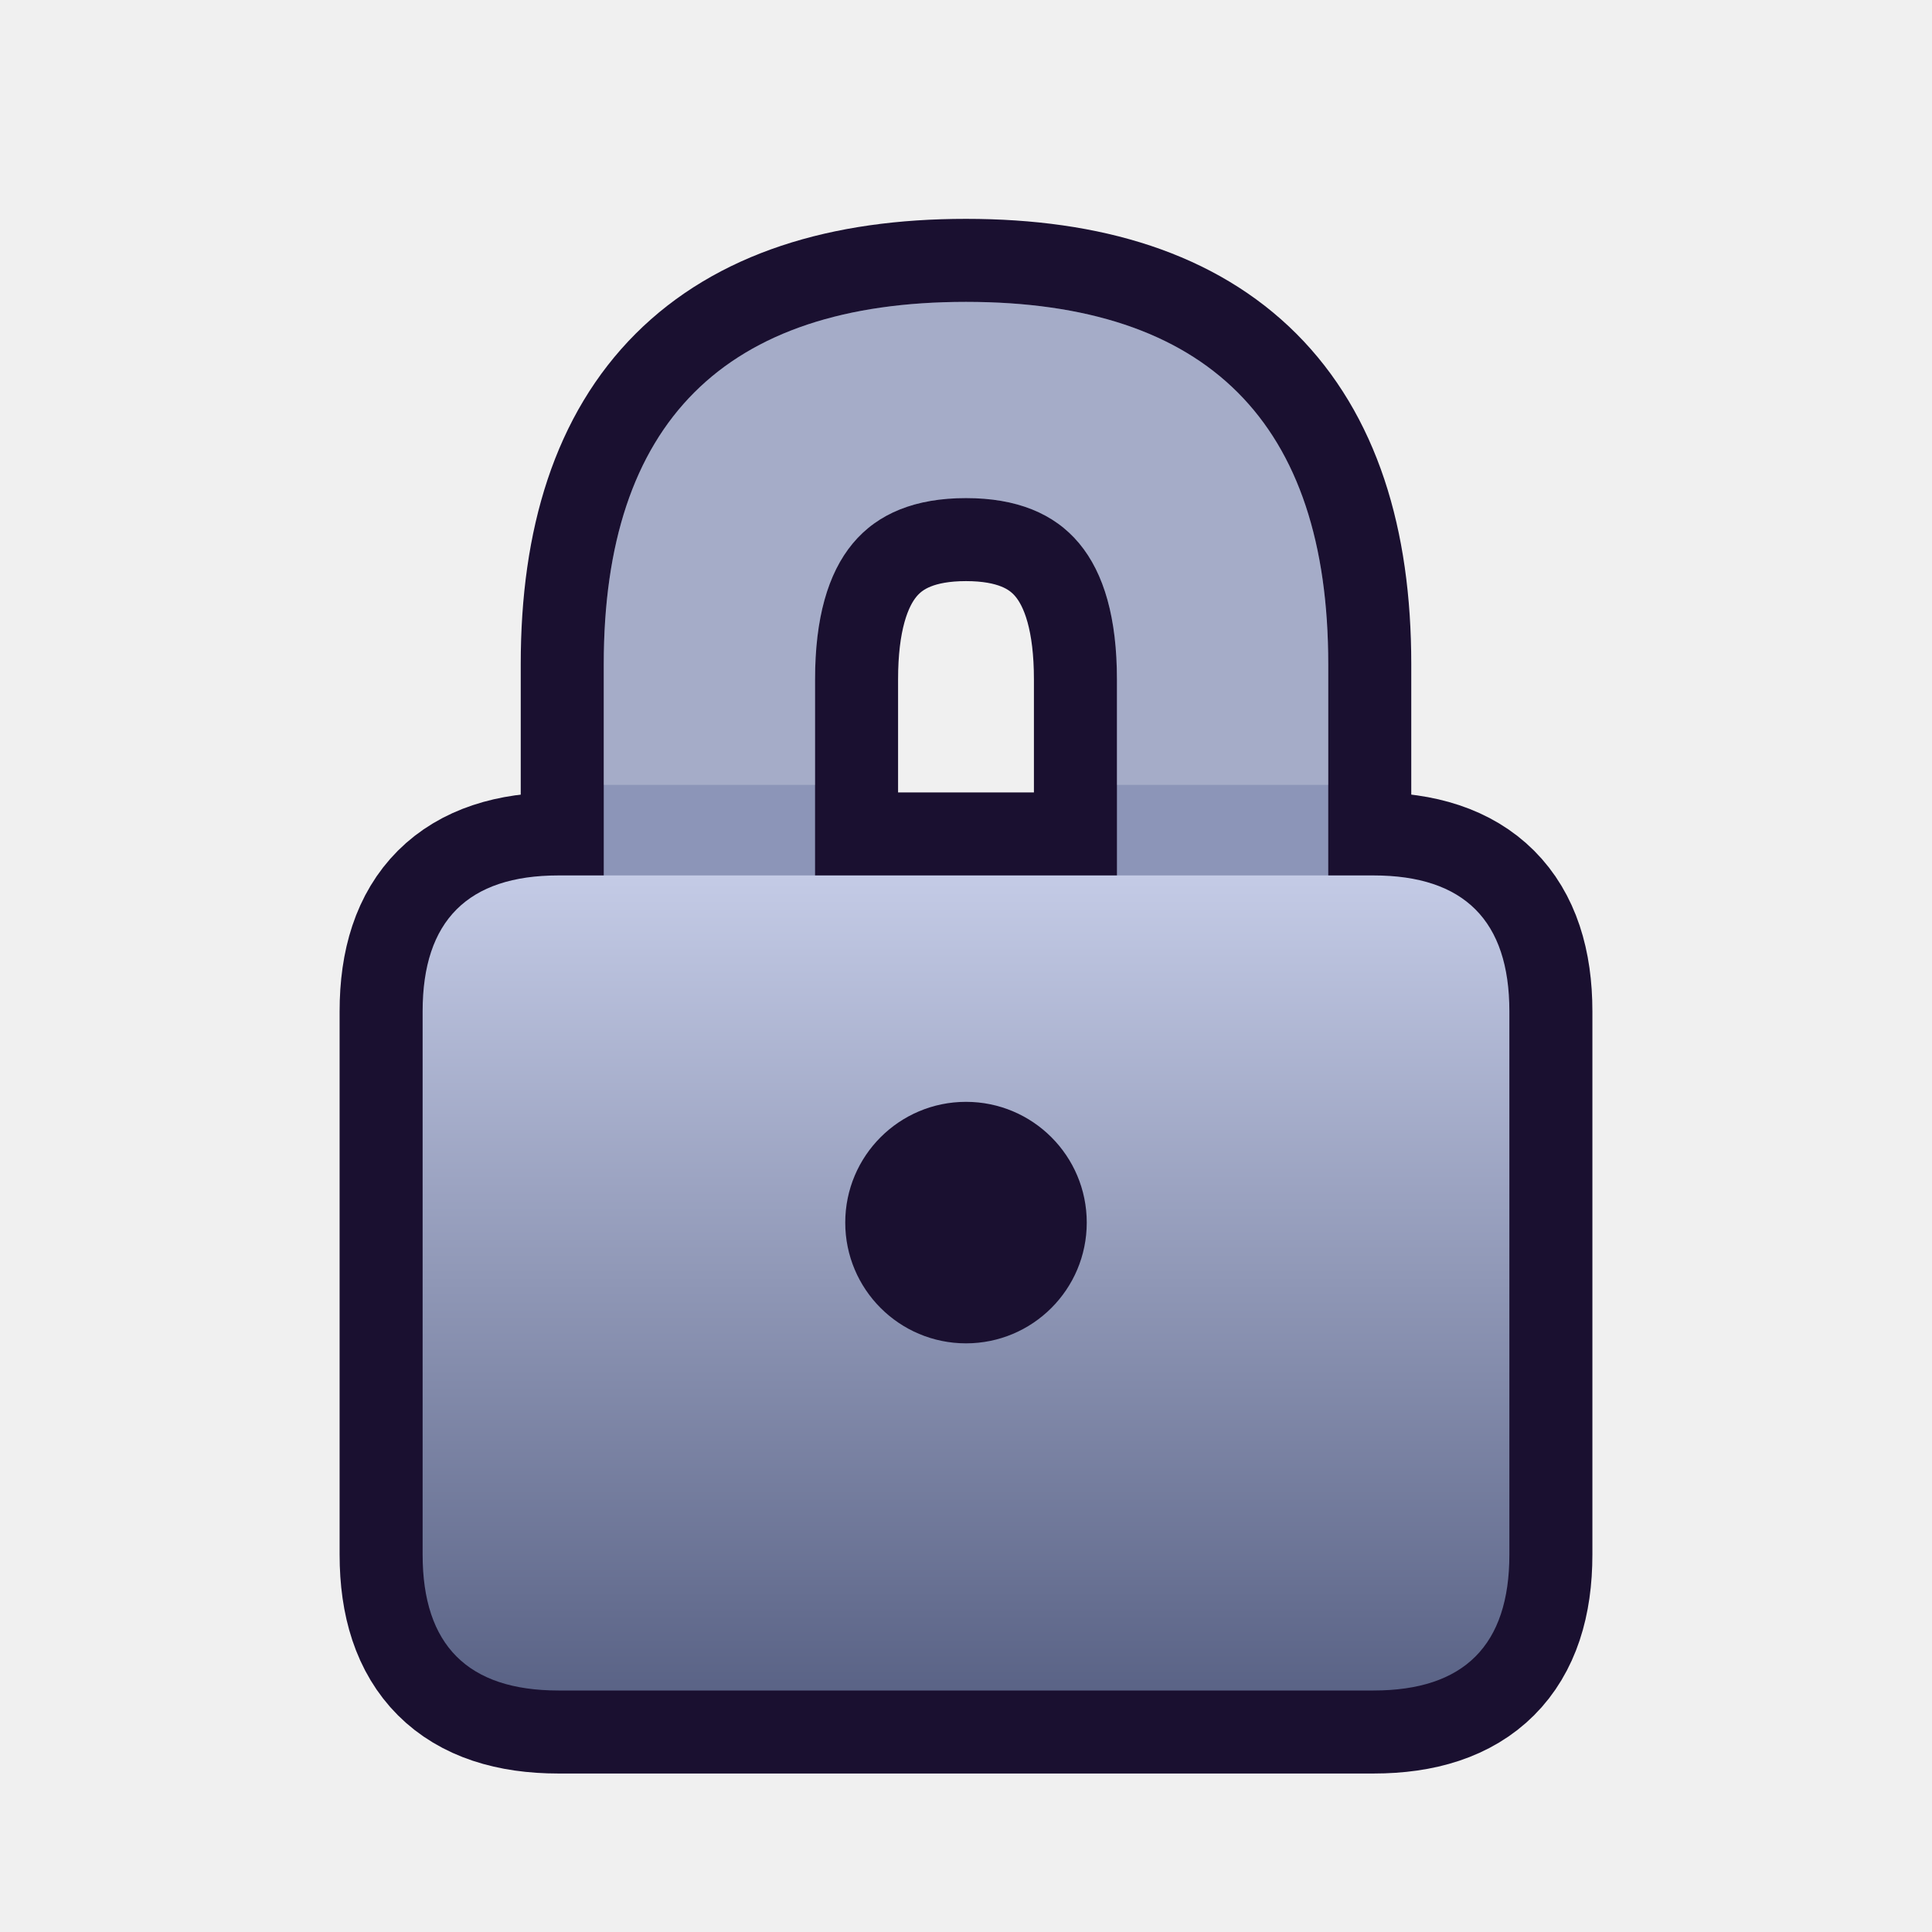
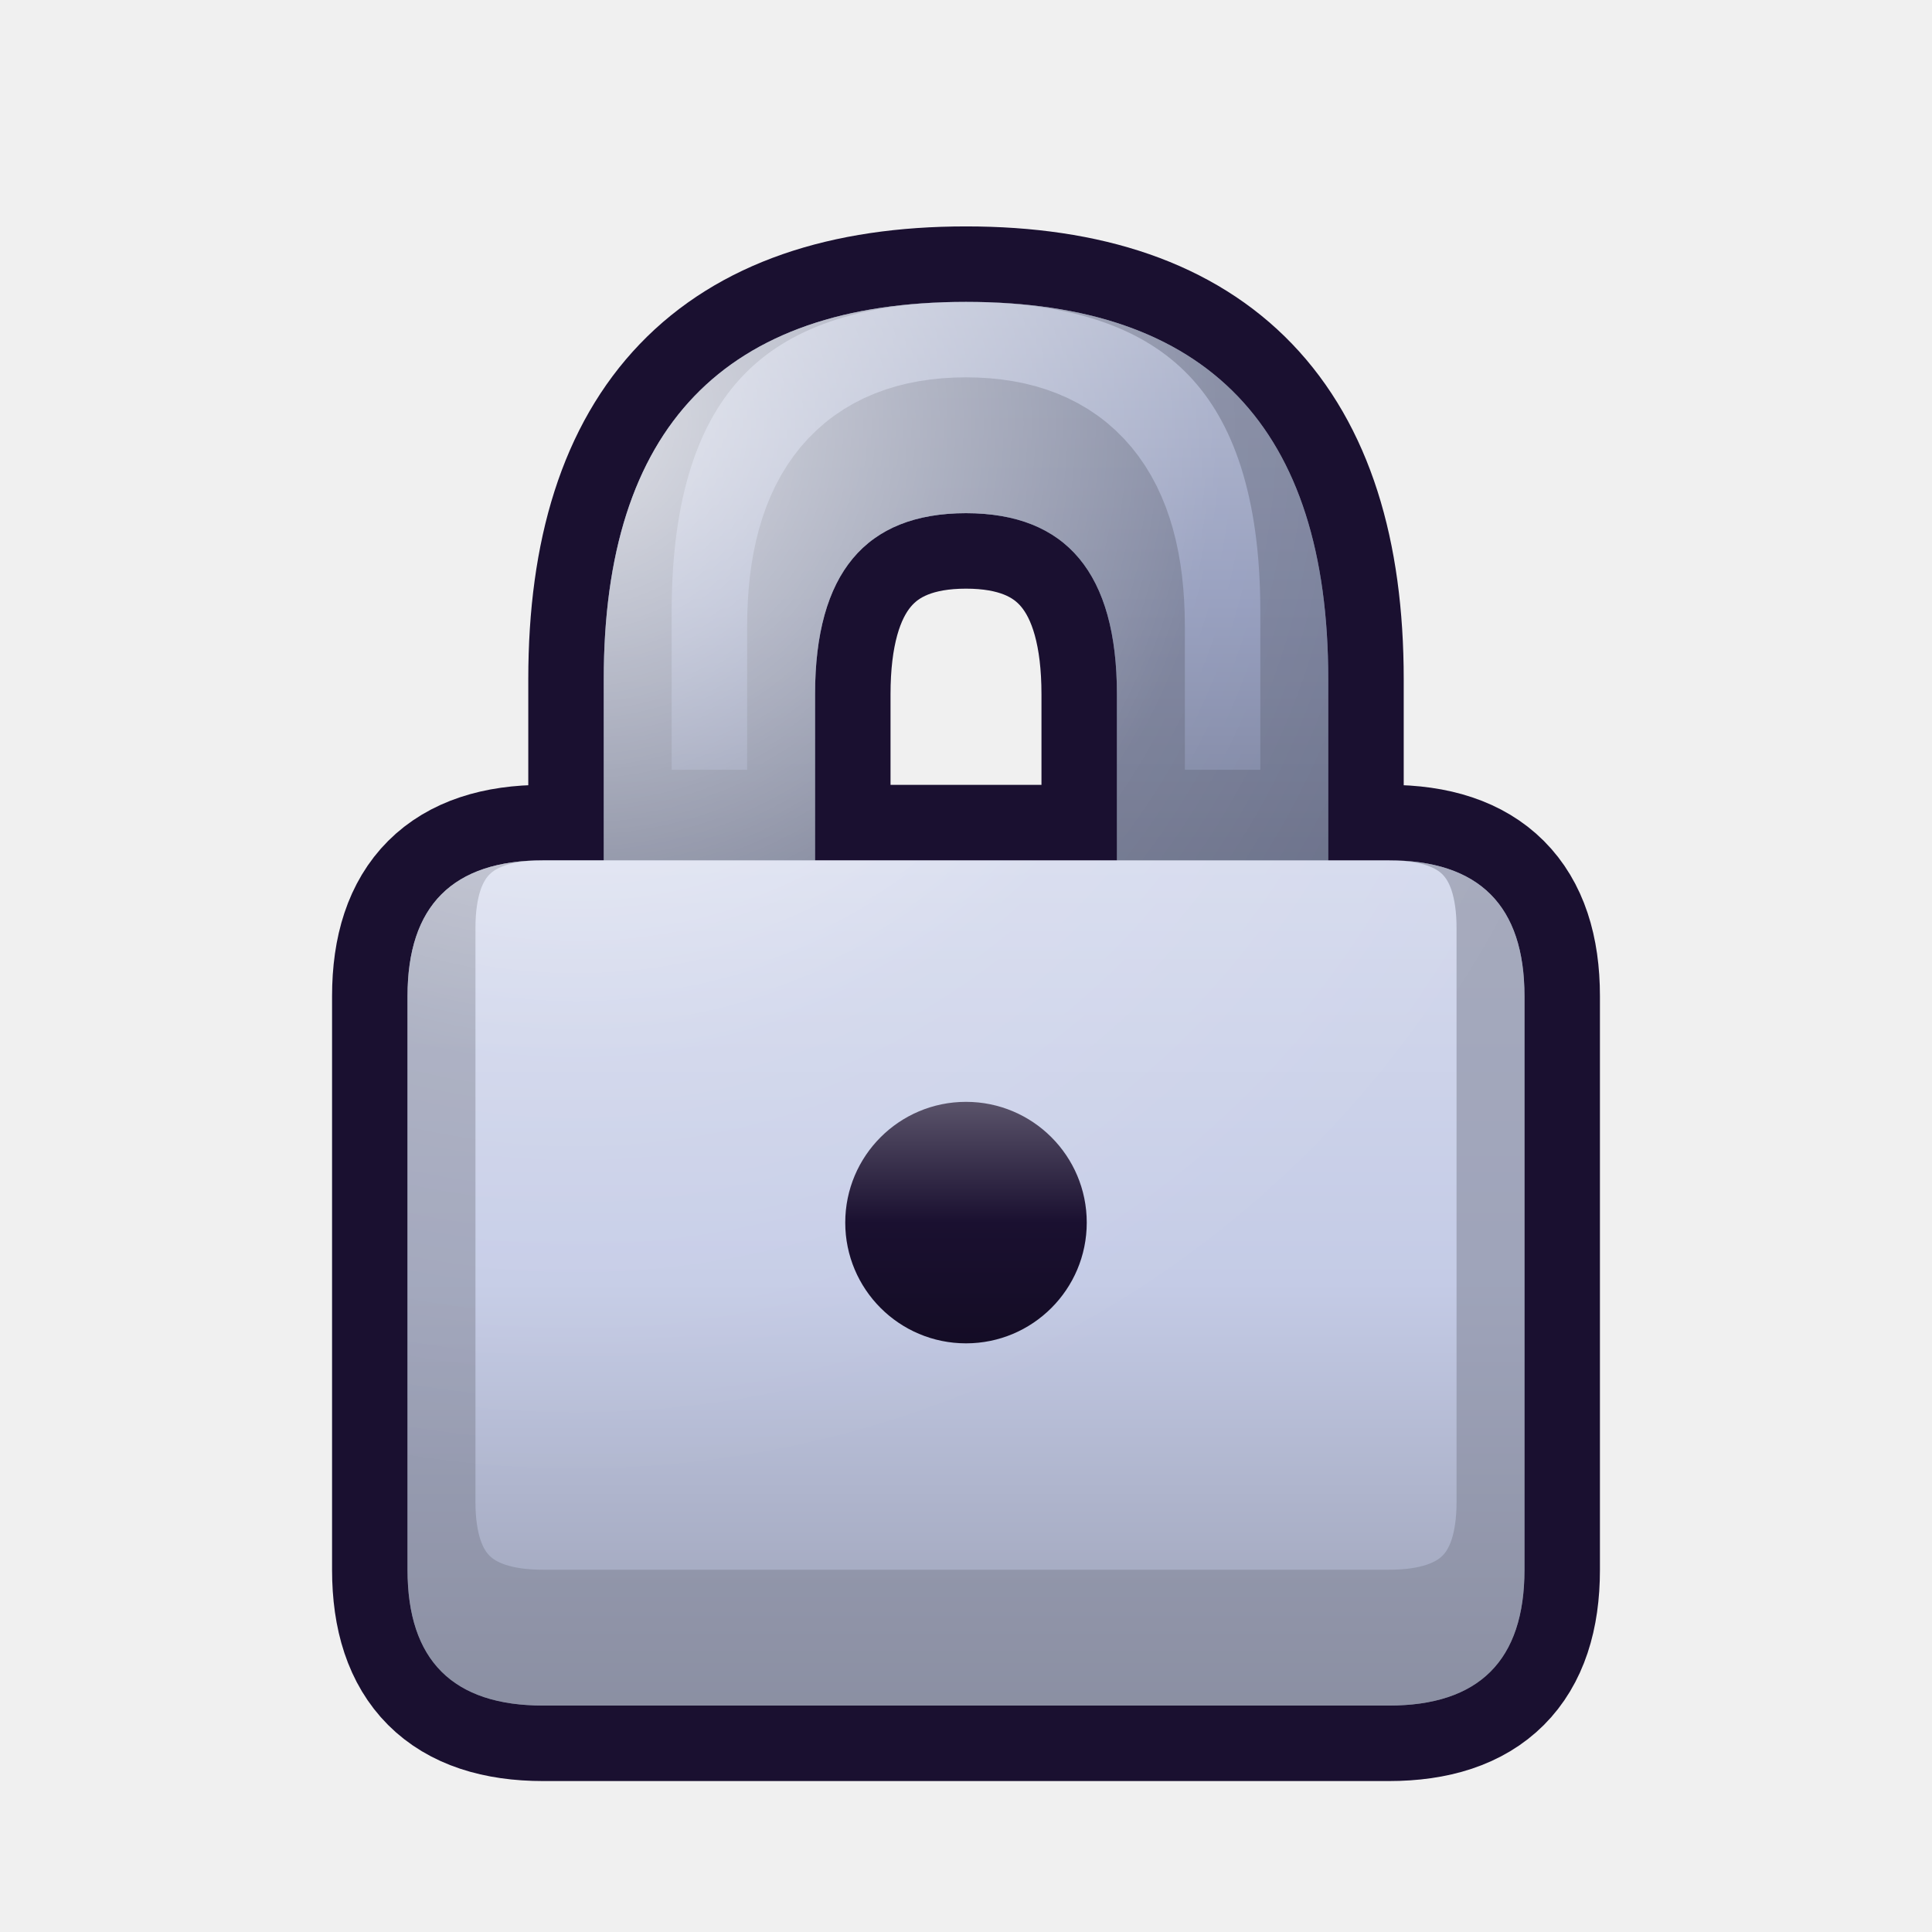
<svg xmlns="http://www.w3.org/2000/svg" viewBox="0 0 256 256" width="256" height="256">
  <defs>
-     <linearGradient id="g" x1="0" y1="0" x2="0" y2="1">
-       <stop offset="0" stop-color="#C4CBE6" />
-       <stop offset="1" stop-color="#5A6386" />
+     <linearGradient id="g0" x1="0" y1="0" x2="0" y2="1">
+       <stop offset="0" stop-color="#ACB3CC" />
+       <stop offset="0.5" stop-color="#8C95B8" />
+       <stop offset="1" stop-color="#6D7490" />
    </linearGradient>
-     <clipPath id="c">
-       <path d="M80 120 V88 Q80 40 128 40 Q176 40 176 88 V120 H148 V90 Q148 66 128 66 Q108 66 108 90 V120 Z" />
-       <path d="M74 116 H182 Q200 116 200 134 V206 Q200 224 182 224 H74 Q56 224 56 206 V134 Q56 116 74 116 Z" />
+     <clipPath id="c0">
+       <path d="M80 120 V90 Q80 40 128 40 Q176 40 176 90 V120 H148 V92 Q148 68 128 68 Q108 68 108 92 V120 Z" />
+     </clipPath>
+     <radialGradient id="h0" cx="0.3" cy="0.22" r="0.55">
+       <stop offset="0" stop-color="#FFFFFF" stop-opacity="0.75" />
+       <stop offset="0.6" stop-color="#FFFFFF" stop-opacity="0.12" />
+       <stop offset="1" stop-color="#FFFFFF" stop-opacity="0" />
+     </radialGradient>
+     <linearGradient id="g1" x1="0" y1="0" x2="0" y2="1">
+       <stop offset="0" stop-color="#D5DAED" />
+       <stop offset="0.5" stop-color="#C4CBE6" />
+       <stop offset="1" stop-color="#999EB3" />
+     </linearGradient>
+     <clipPath id="c1">
+       <path d="M72 114 H184 Q202 114 202 132 V208 Q202 226 184 226 H72 Q54 226 54 208 V132 Q54 114 72 114 Z" />
+     </clipPath>
+     <radialGradient id="h1" cx="0.3" cy="0.22" r="0.55">
+       <stop offset="0" stop-color="#FFFFFF" stop-opacity="0.75" />
+       <stop offset="0.6" stop-color="#FFFFFF" stop-opacity="0.12" />
+       <stop offset="1" stop-color="#FFFFFF" stop-opacity="0" />
+     </radialGradient>
+     <linearGradient id="g2" x1="0" y1="0" x2="0" y2="1">
+       <stop offset="0" stop-color="#5A536A" />
+       <stop offset="0.5" stop-color="#1A1030" />
+       <stop offset="1" stop-color="#140C25" />
+     </linearGradient>
+     <clipPath id="c2">
      <path d="M112 162 A16 16 0 1 0 144 162 A16 16 0 1 0 112 162 Z" />
    </clipPath>
+     <radialGradient id="h2" cx="0.3" cy="0.22" r="0.55">
+       <stop offset="0" stop-color="#FFFFFF" stop-opacity="0.75" />
+       <stop offset="0.6" stop-color="#FFFFFF" stop-opacity="0.12" />
+       <stop offset="1" stop-color="#FFFFFF" stop-opacity="0" />
+     </radialGradient>
  </defs>
-   <g fill="#1A1030" opacity="0.45" transform="translate(0 10)">
-     <path d="M80 120 V88 Q80 40 128 40 Q176 40 176 88 V120 H148 V90 Q148 66 128 66 Q108 66 108 90 V120 Z" />
-     <path d="M74 116 H182 Q200 116 200 134 V206 Q200 224 182 224 H74 Q56 224 56 206 V134 Q56 116 74 116 Z" />
+   <g fill="#1A1030" opacity="0.35" transform="translate(4 9)">
+     <path d="M80 120 V90 Q80 40 128 40 Q176 40 176 90 V120 H148 V92 Q148 68 128 68 Q108 68 108 92 V120 Z" />
+     <path d="M72 114 H184 Q202 114 202 132 V208 Q202 226 184 226 H72 Q54 226 54 208 V132 Q54 114 72 114 Z" />
    <path d="M112 162 A16 16 0 1 0 144 162 A16 16 0 1 0 112 162 Z" />
  </g>
-   <g fill="none" stroke="#1A1030" stroke-width="22" stroke-linejoin="round" stroke-linecap="round">
-     <path d="M80 120 V88 Q80 40 128 40 Q176 40 176 88 V120 H148 V90 Q148 66 128 66 Q108 66 108 90 V120 Z" />
-     <path d="M74 116 H182 Q200 116 200 134 V206 Q200 224 182 224 H74 Q56 224 56 206 V134 Q56 116 74 116 Z" />
+   <g fill="none" stroke="#1A1030" stroke-width="20" stroke-linejoin="round" stroke-linecap="round">
+     <path d="M80 120 V90 Q80 40 128 40 Q176 40 176 90 V120 H148 V92 Q148 68 128 68 Q108 68 108 92 V120 Z" />
+     <path d="M72 114 H184 Q202 114 202 132 V208 Q202 226 184 226 H72 Q54 226 54 208 V132 Q54 114 72 114 Z" />
    <path d="M112 162 A16 16 0 1 0 144 162 A16 16 0 1 0 112 162 Z" />
  </g>
-   <path d="M80 120 V88 Q80 40 128 40 Q176 40 176 88 V120 H148 V90 Q148 66 128 66 Q108 66 108 90 V120 Z" fill="#8C95B8" />
-   <path d="M74 116 H182 Q200 116 200 134 V206 Q200 224 182 224 H74 Q56 224 56 206 V134 Q56 116 74 116 Z" fill="url(#g)" />
-   <path d="M112 162 A16 16 0 1 0 144 162 A16 16 0 1 0 112 162 Z" fill="#1A1030" />
-   <rect x="0" y="0" width="256" height="104" fill="#FFFFFF" opacity="0.22" clip-path="url(#c)" />
+   <path d="M80 120 V90 Q80 40 128 40 Q176 40 176 90 V120 H148 V92 Q148 68 128 68 Q108 68 108 92 V120 Z" fill="url(#g0)" />
+   <g clip-path="url(#c0)">
+     <path d="M80 120 V90 Q80 40 128 40 Q176 40 176 90 V120 H148 V92 Q148 68 128 68 Q108 68 108 92 V120 Z" fill="none" stroke="#5B6178" stroke-width="18" transform="translate(0 -9)" opacity="0.55" />
+     <rect x="0" y="0" width="256" height="256" fill="url(#h0)" />
+   </g>
+   <path d="M72 114 H184 Q202 114 202 132 V208 Q202 226 184 226 H72 Q54 226 54 208 V132 Q54 114 72 114 Z" fill="url(#g1)" />
+   <g clip-path="url(#c1)">
+     <path d="M72 114 H184 Q202 114 202 132 V208 Q202 226 184 226 H72 Q54 226 54 208 V132 Q54 114 72 114 Z" fill="none" stroke="#7F8496" stroke-width="18" transform="translate(0 -9)" opacity="0.55" />
+     <rect x="0" y="0" width="256" height="256" fill="url(#h1)" />
+   </g>
+   <path d="M112 162 A16 16 0 1 0 144 162 A16 16 0 1 0 112 162 Z" fill="url(#g2)" />
</svg>
